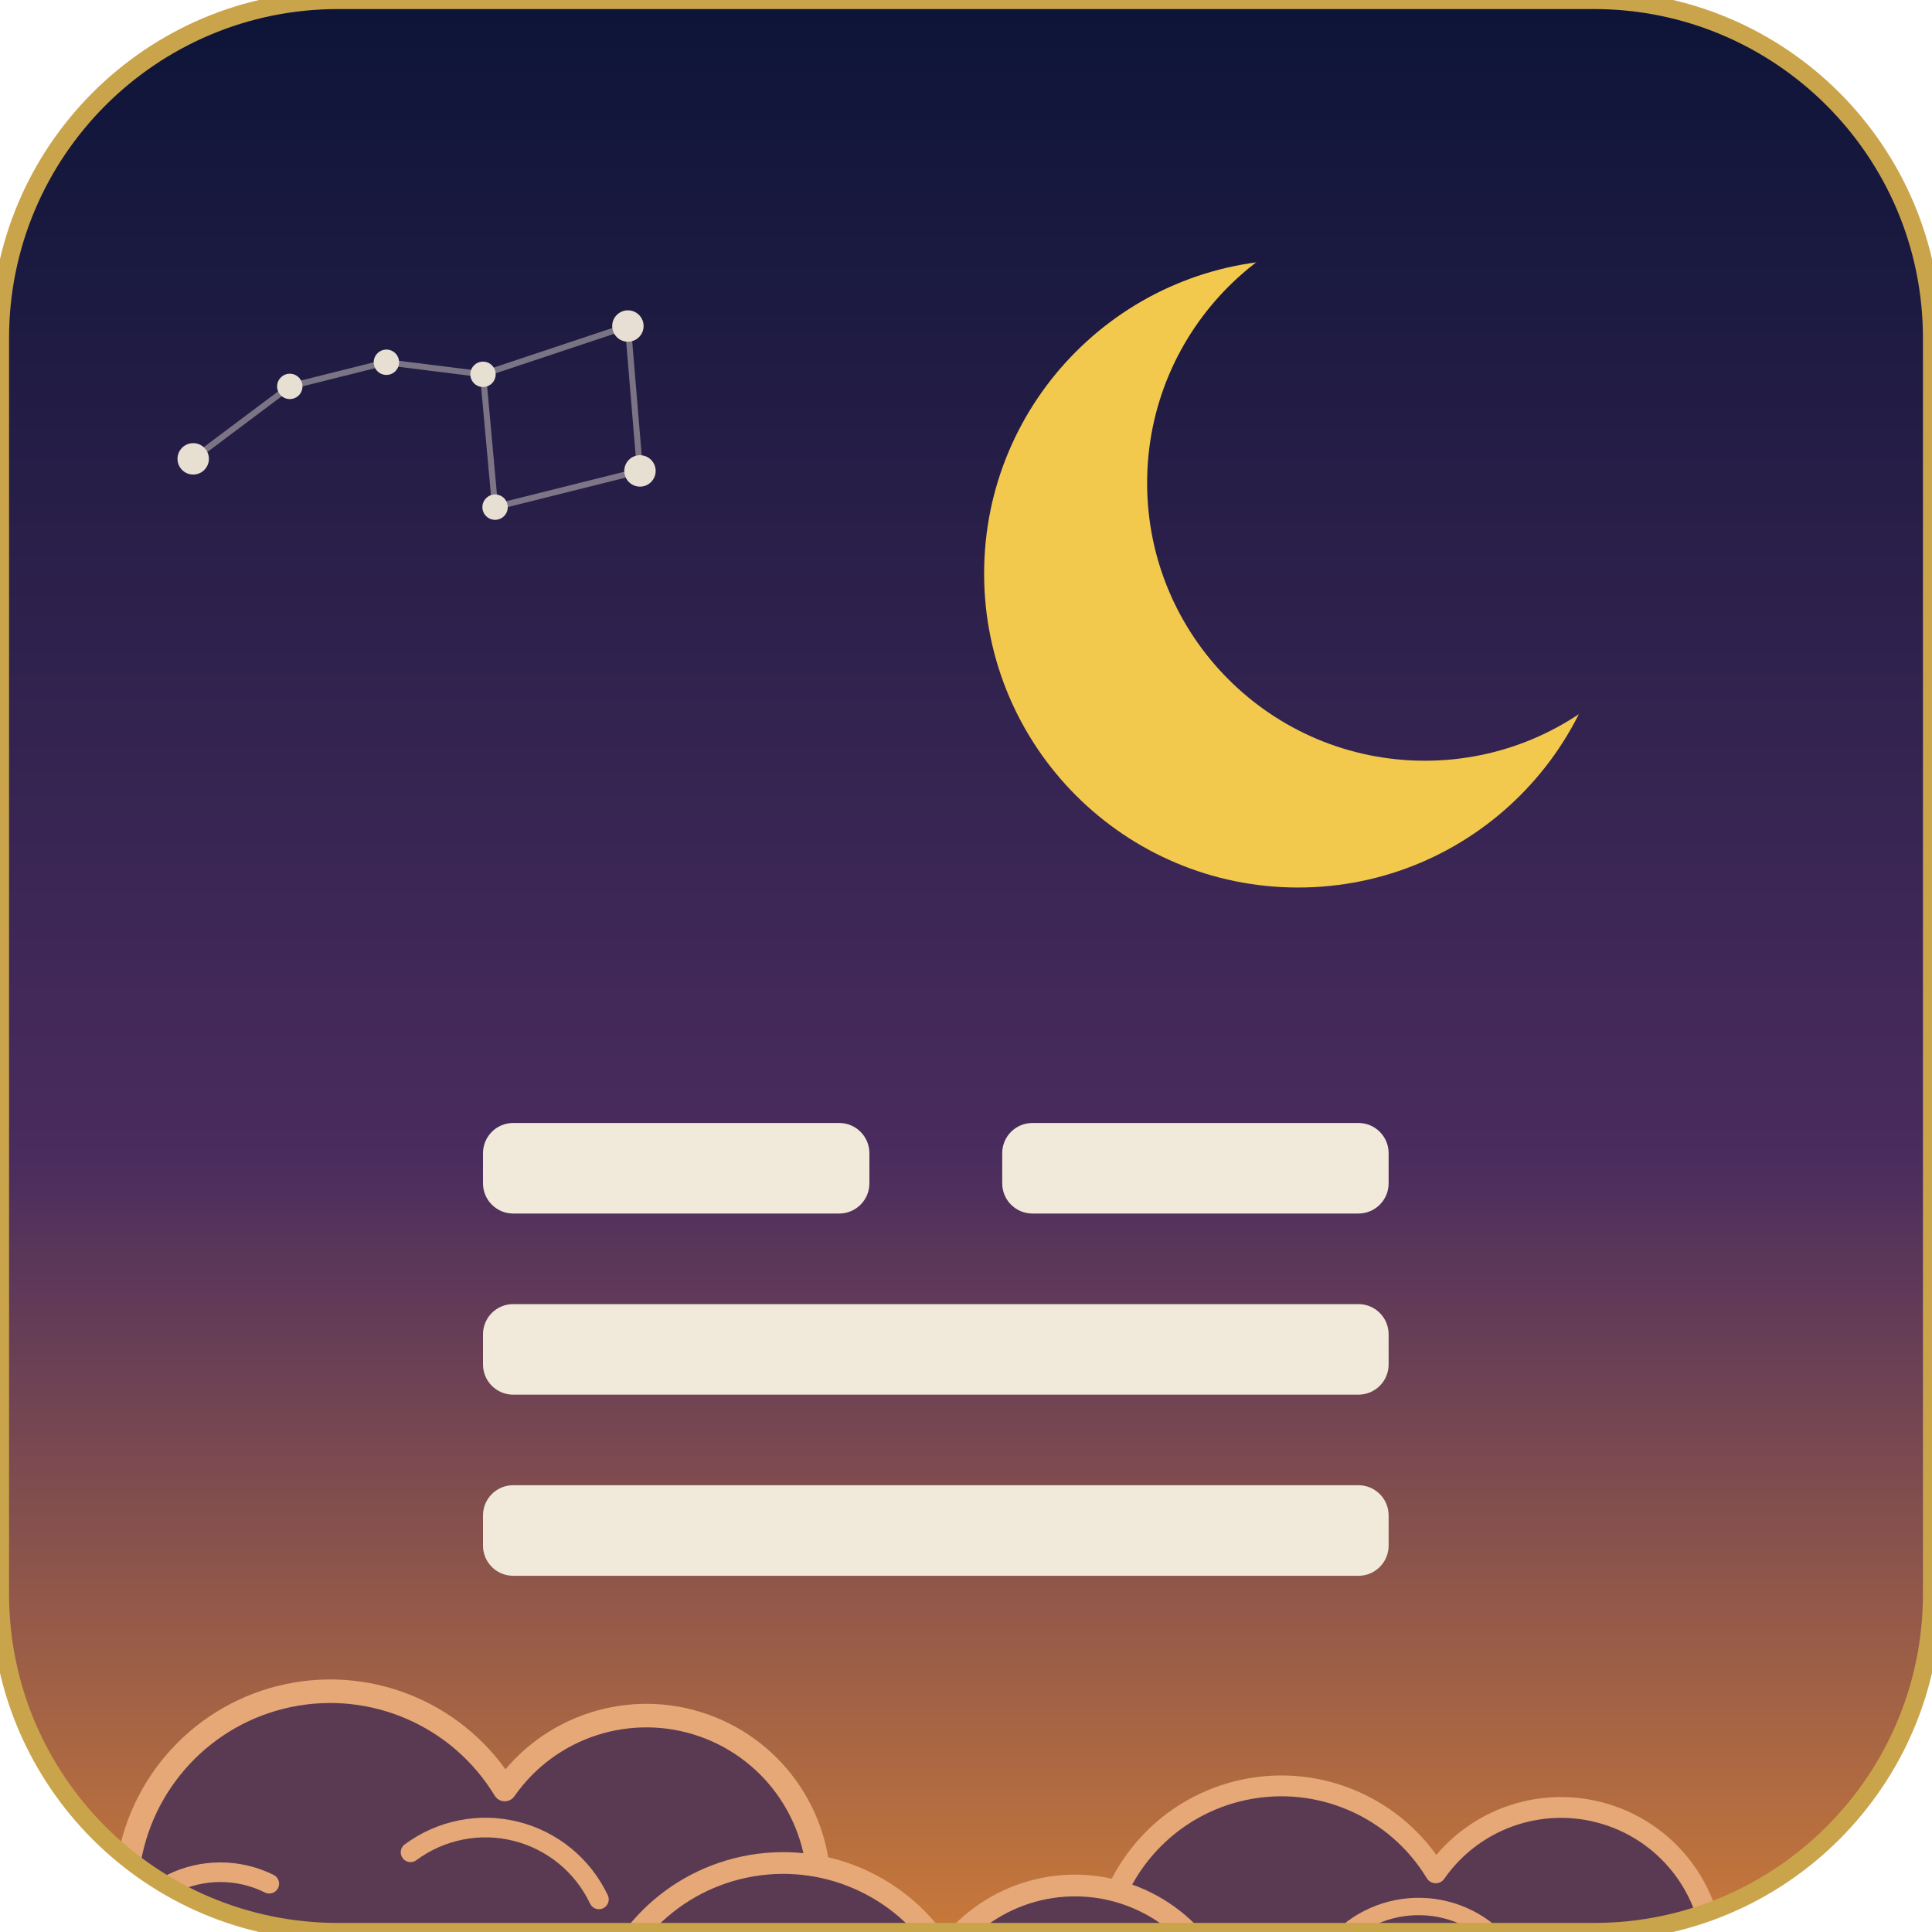
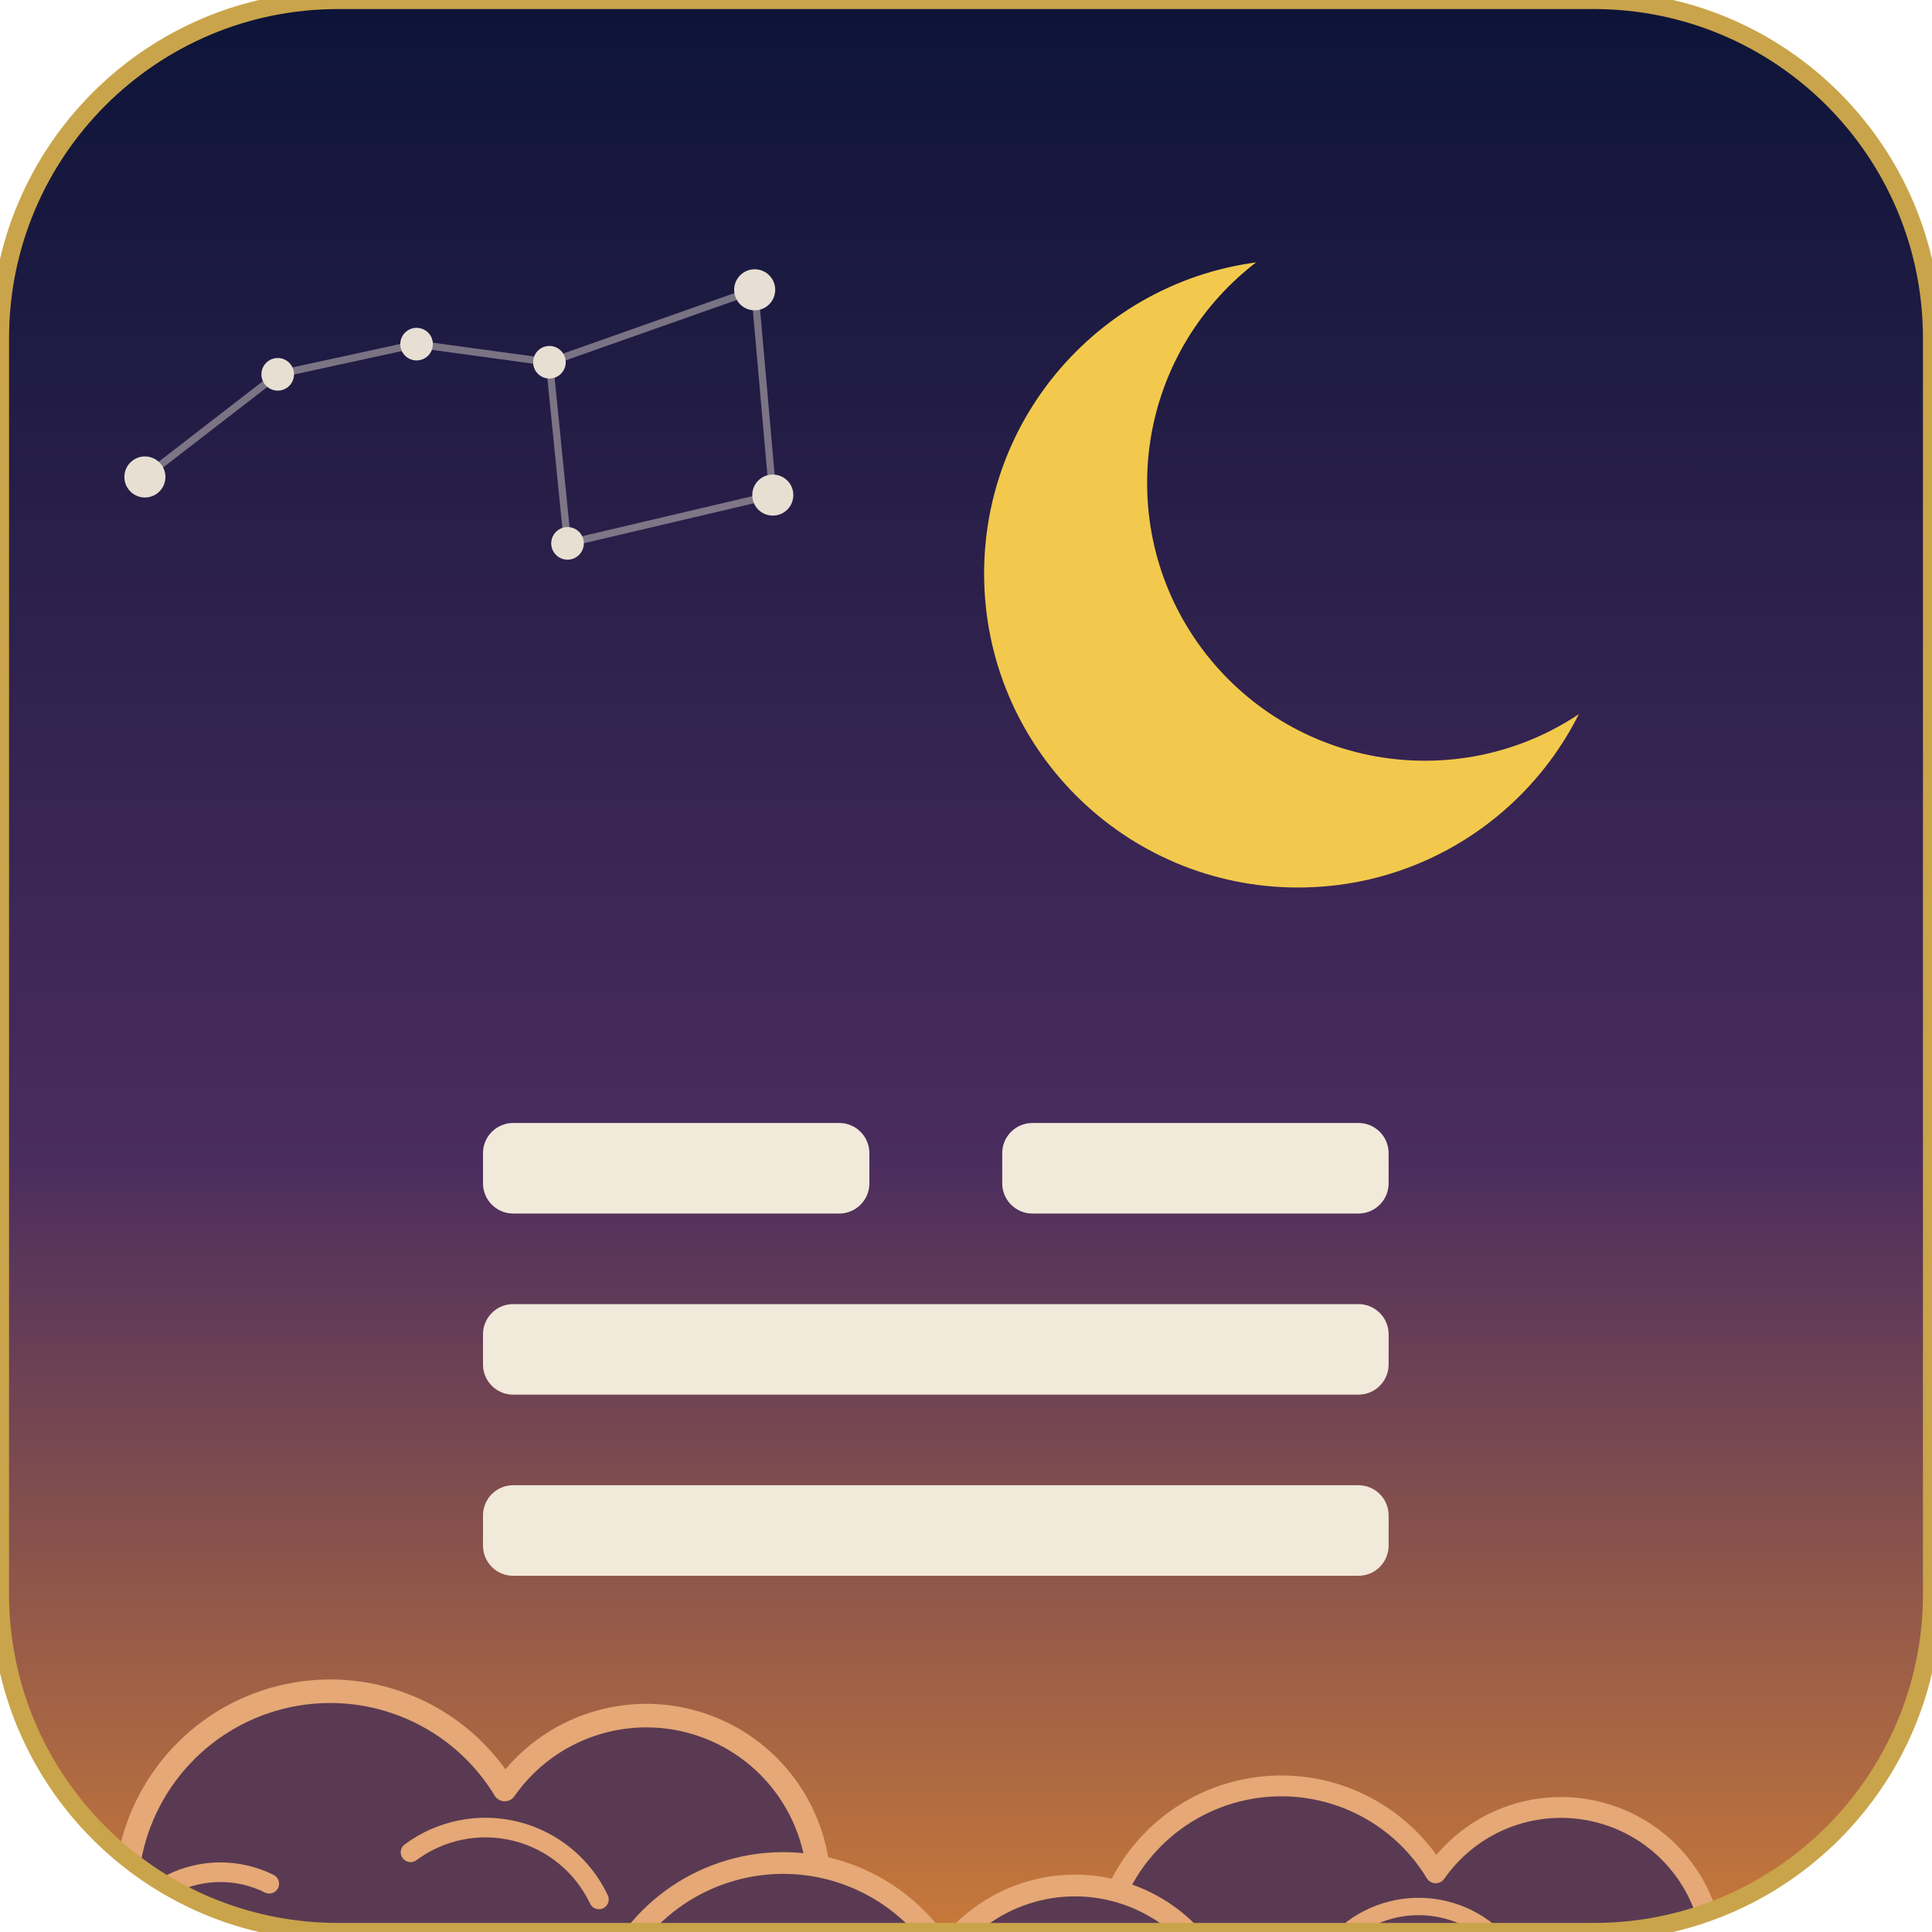
<svg xmlns="http://www.w3.org/2000/svg" viewBox="60 40 320 320">
  <defs>
    <linearGradient id="g" gradientUnits="userSpaceOnUse" x1="0" y1="40" x2="0" y2="360">
      <stop offset="0" stop-color="#0d1438" />
      <stop offset="0.6" stop-color="#4a2c5e" />
      <stop offset="1" stop-color="#c8793a" />
    </linearGradient>
    <clipPath id="box">
      <rect x="60" y="40" width="320" height="320" rx="56" />
    </clipPath>
    <g id="mc" fill="#5a3a52" stroke="#e5a876" stroke-width="3" stroke-linejoin="round">
      <path d="M0 60 a20 20 0 0 1 24-22 a26 26 0 0 1 48-10 a22 22 0 0 1 40 14 a18 18 0 0 1 8 18 H0z" />
      <path d="M22 50 a14 14 0 0 1 20-10 M60 36 a16 16 0 0 1 24 6 M96 48 a12 12 0 0 1 16 6" fill="none" stroke="#e5a876" stroke-width="2.5" stroke-linecap="round" />
    </g>
  </defs>
  <g clip-path="url(#box)">
    <rect x="60" y="40" width="320" height="320" fill="url(#g)" />
    <g opacity="0.95">
-       <polyline points="92,116 108,104 124,100 140,102 164,94 166,118 142,124 140,102" fill="none" stroke="#f1e9da" stroke-width="1" opacity="0.45" />
+       <polyline points="84,119 106,102 129,97 151,100 185,88 188,122 154,130 151,100" fill="none" stroke="#f1e9da" stroke-width="1.2" opacity="0.45" />
      <g fill="#f1e9da">
-         <circle cx="92" cy="116" r="2.6" />
-         <circle cx="108" cy="104" r="2.1" />
-         <circle cx="124" cy="100" r="2.1" />
-         <circle cx="140" cy="102" r="2.1" />
-         <circle cx="164" cy="94" r="2.6" />
-         <circle cx="166" cy="118" r="2.6" />
-         <circle cx="142" cy="124" r="2.1" />
+         <circle cx="84" cy="119" r="3.4" />
+         <circle cx="106" cy="102" r="2.7" />
+         <circle cx="129" cy="97" r="2.7" />
+         <circle cx="151" cy="100" r="2.7" />
+         <circle cx="185" cy="88" r="3.4" />
+         <circle cx="188" cy="122" r="3.4" />
+         <circle cx="154" cy="130" r="2.7" />
      </g>
    </g>
    <circle cx="275" cy="135" r="52" fill="#f2c94c" />
    <circle cx="296" cy="120" r="46" fill="url(#g)" />
    <g fill="#f1e9da">
      <rect x="140" y="226" width="64" height="15" rx="5" />
      <rect x="226" y="226" width="64" height="15" rx="5" />
      <rect x="140" y="256" width="150" height="15" rx="5" />
      <rect x="140" y="286" width="150" height="15" rx="5" />
    </g>
    <use href="#mc" transform="translate(50 300) scale(1.3)" />
    <use href="#mc" transform="translate(215 318) scale(1.15)" />
    <use href="#mc" transform="translate(130 330) scale(1.2)" />
  </g>
  <rect x="60" y="40" width="320" height="320" rx="56" fill="none" stroke="#c9a44a" stroke-width="3" />
</svg>
